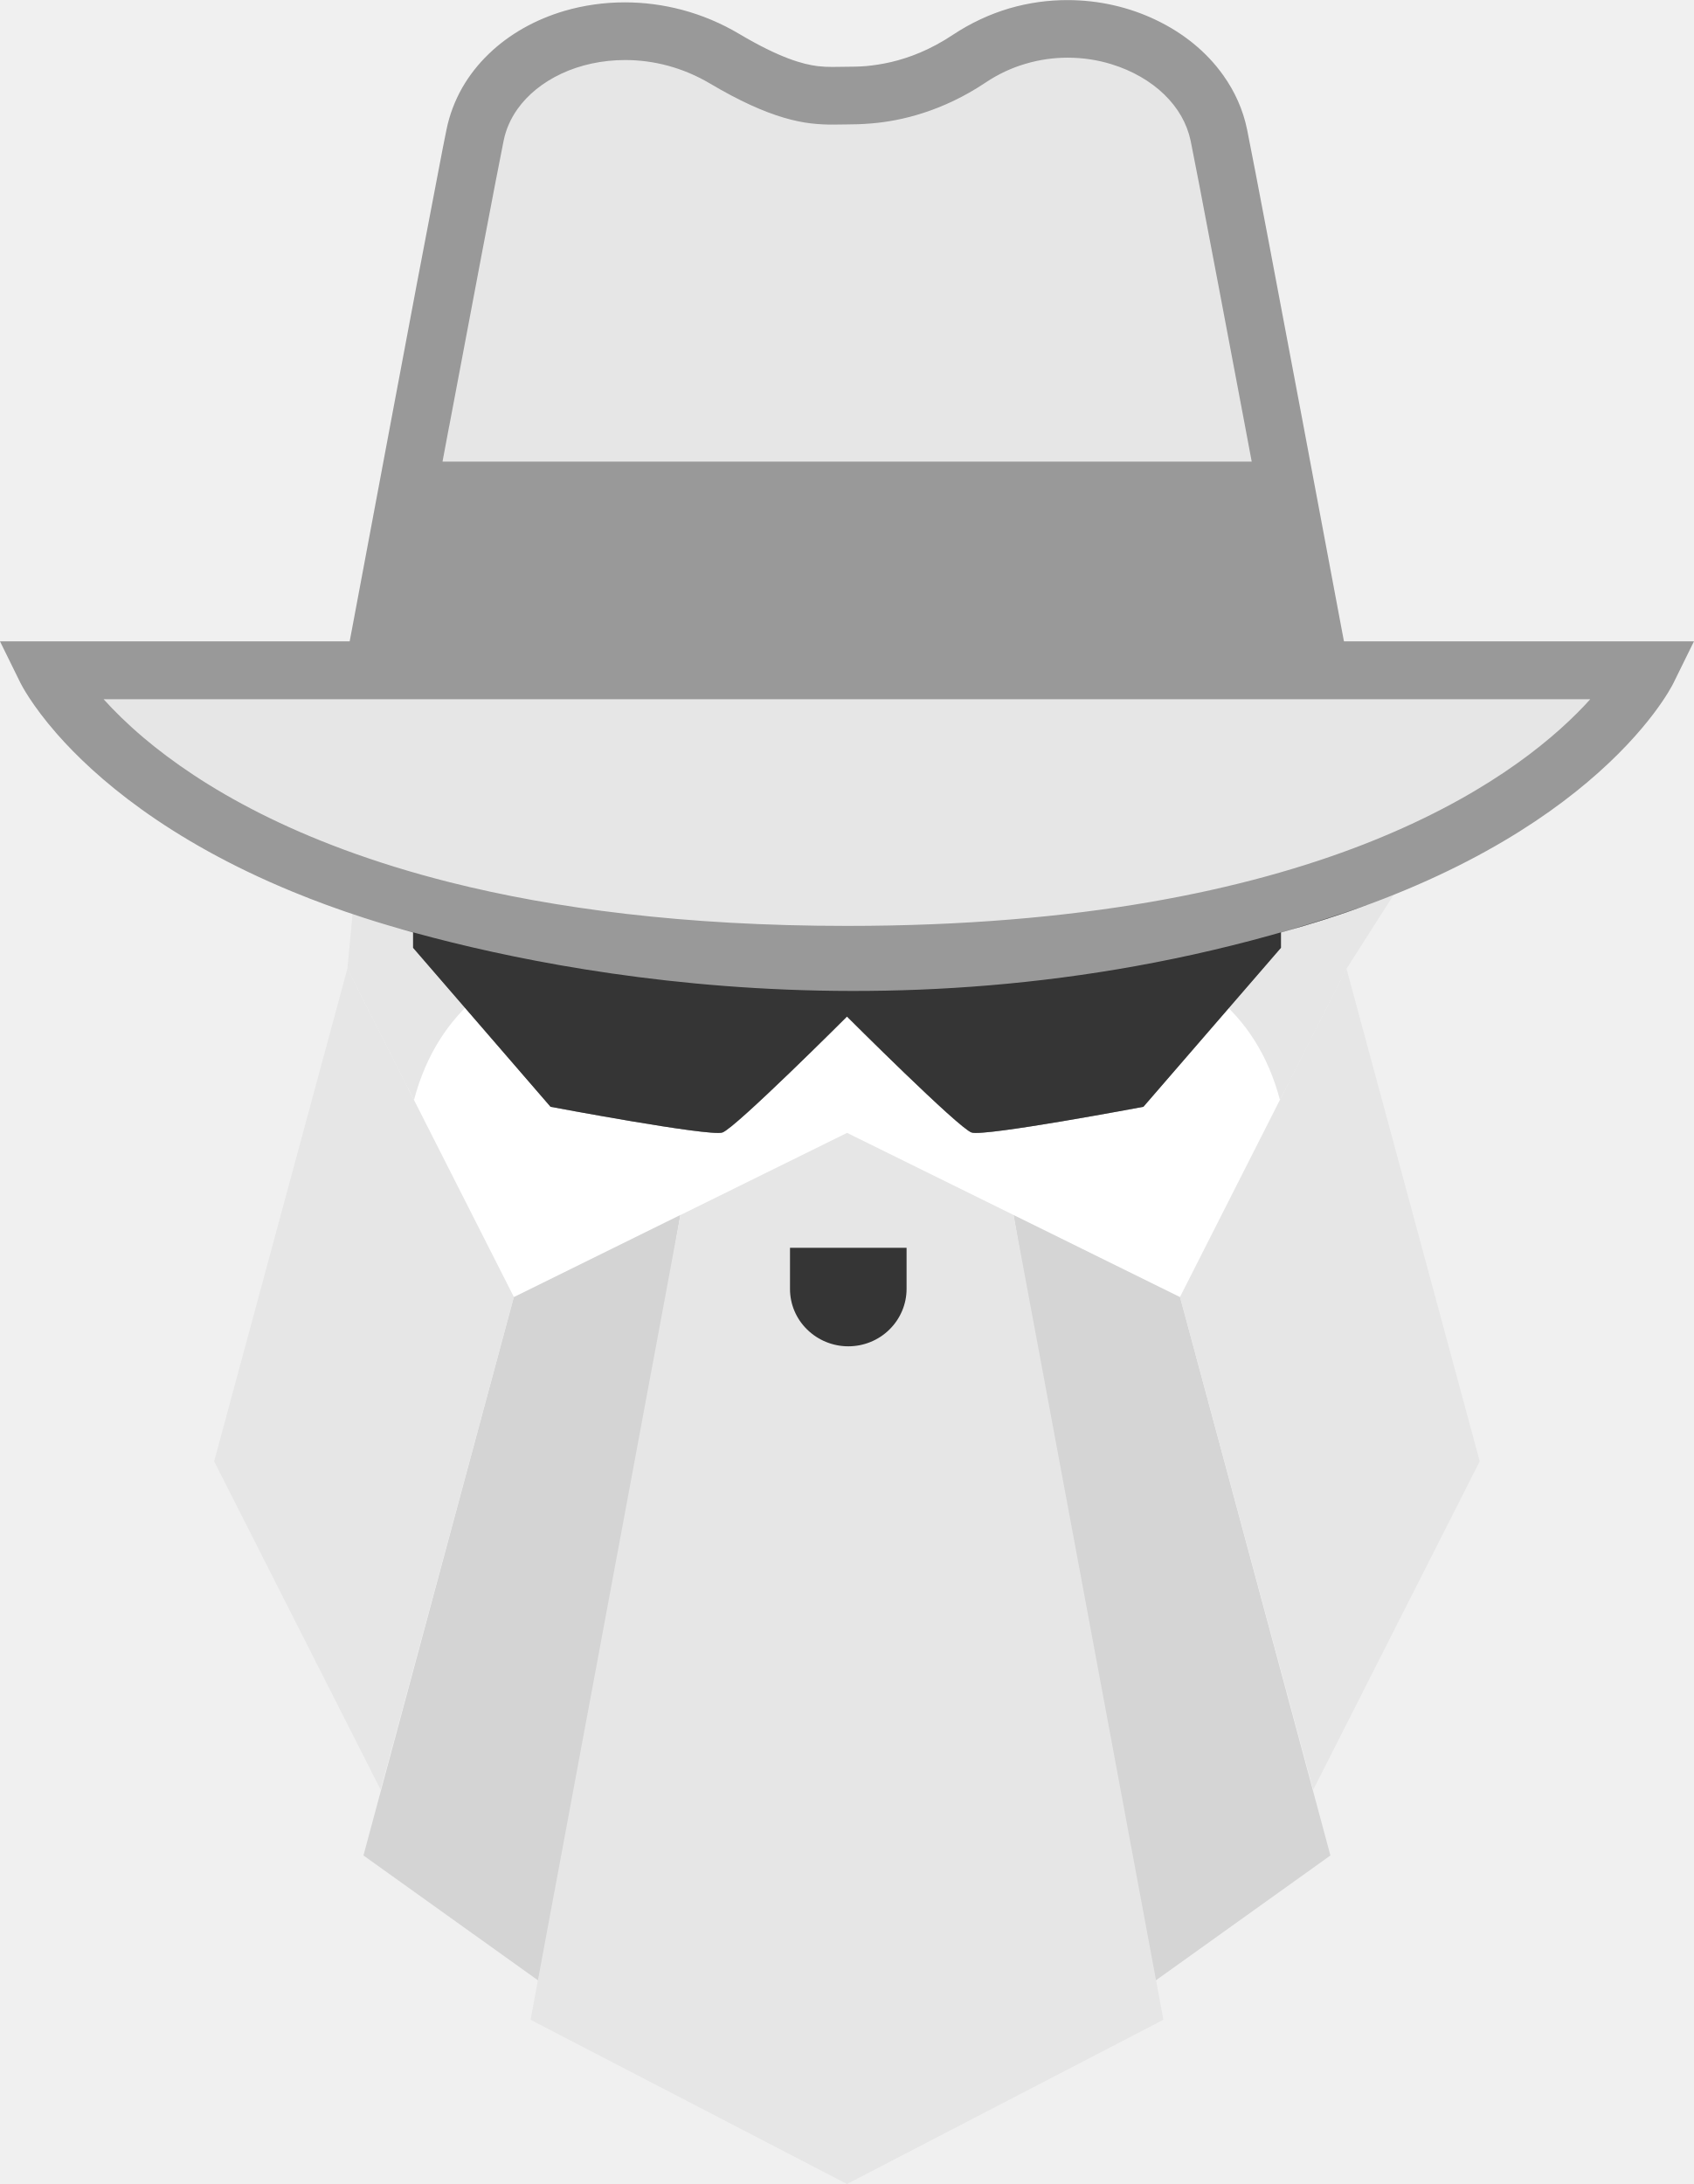
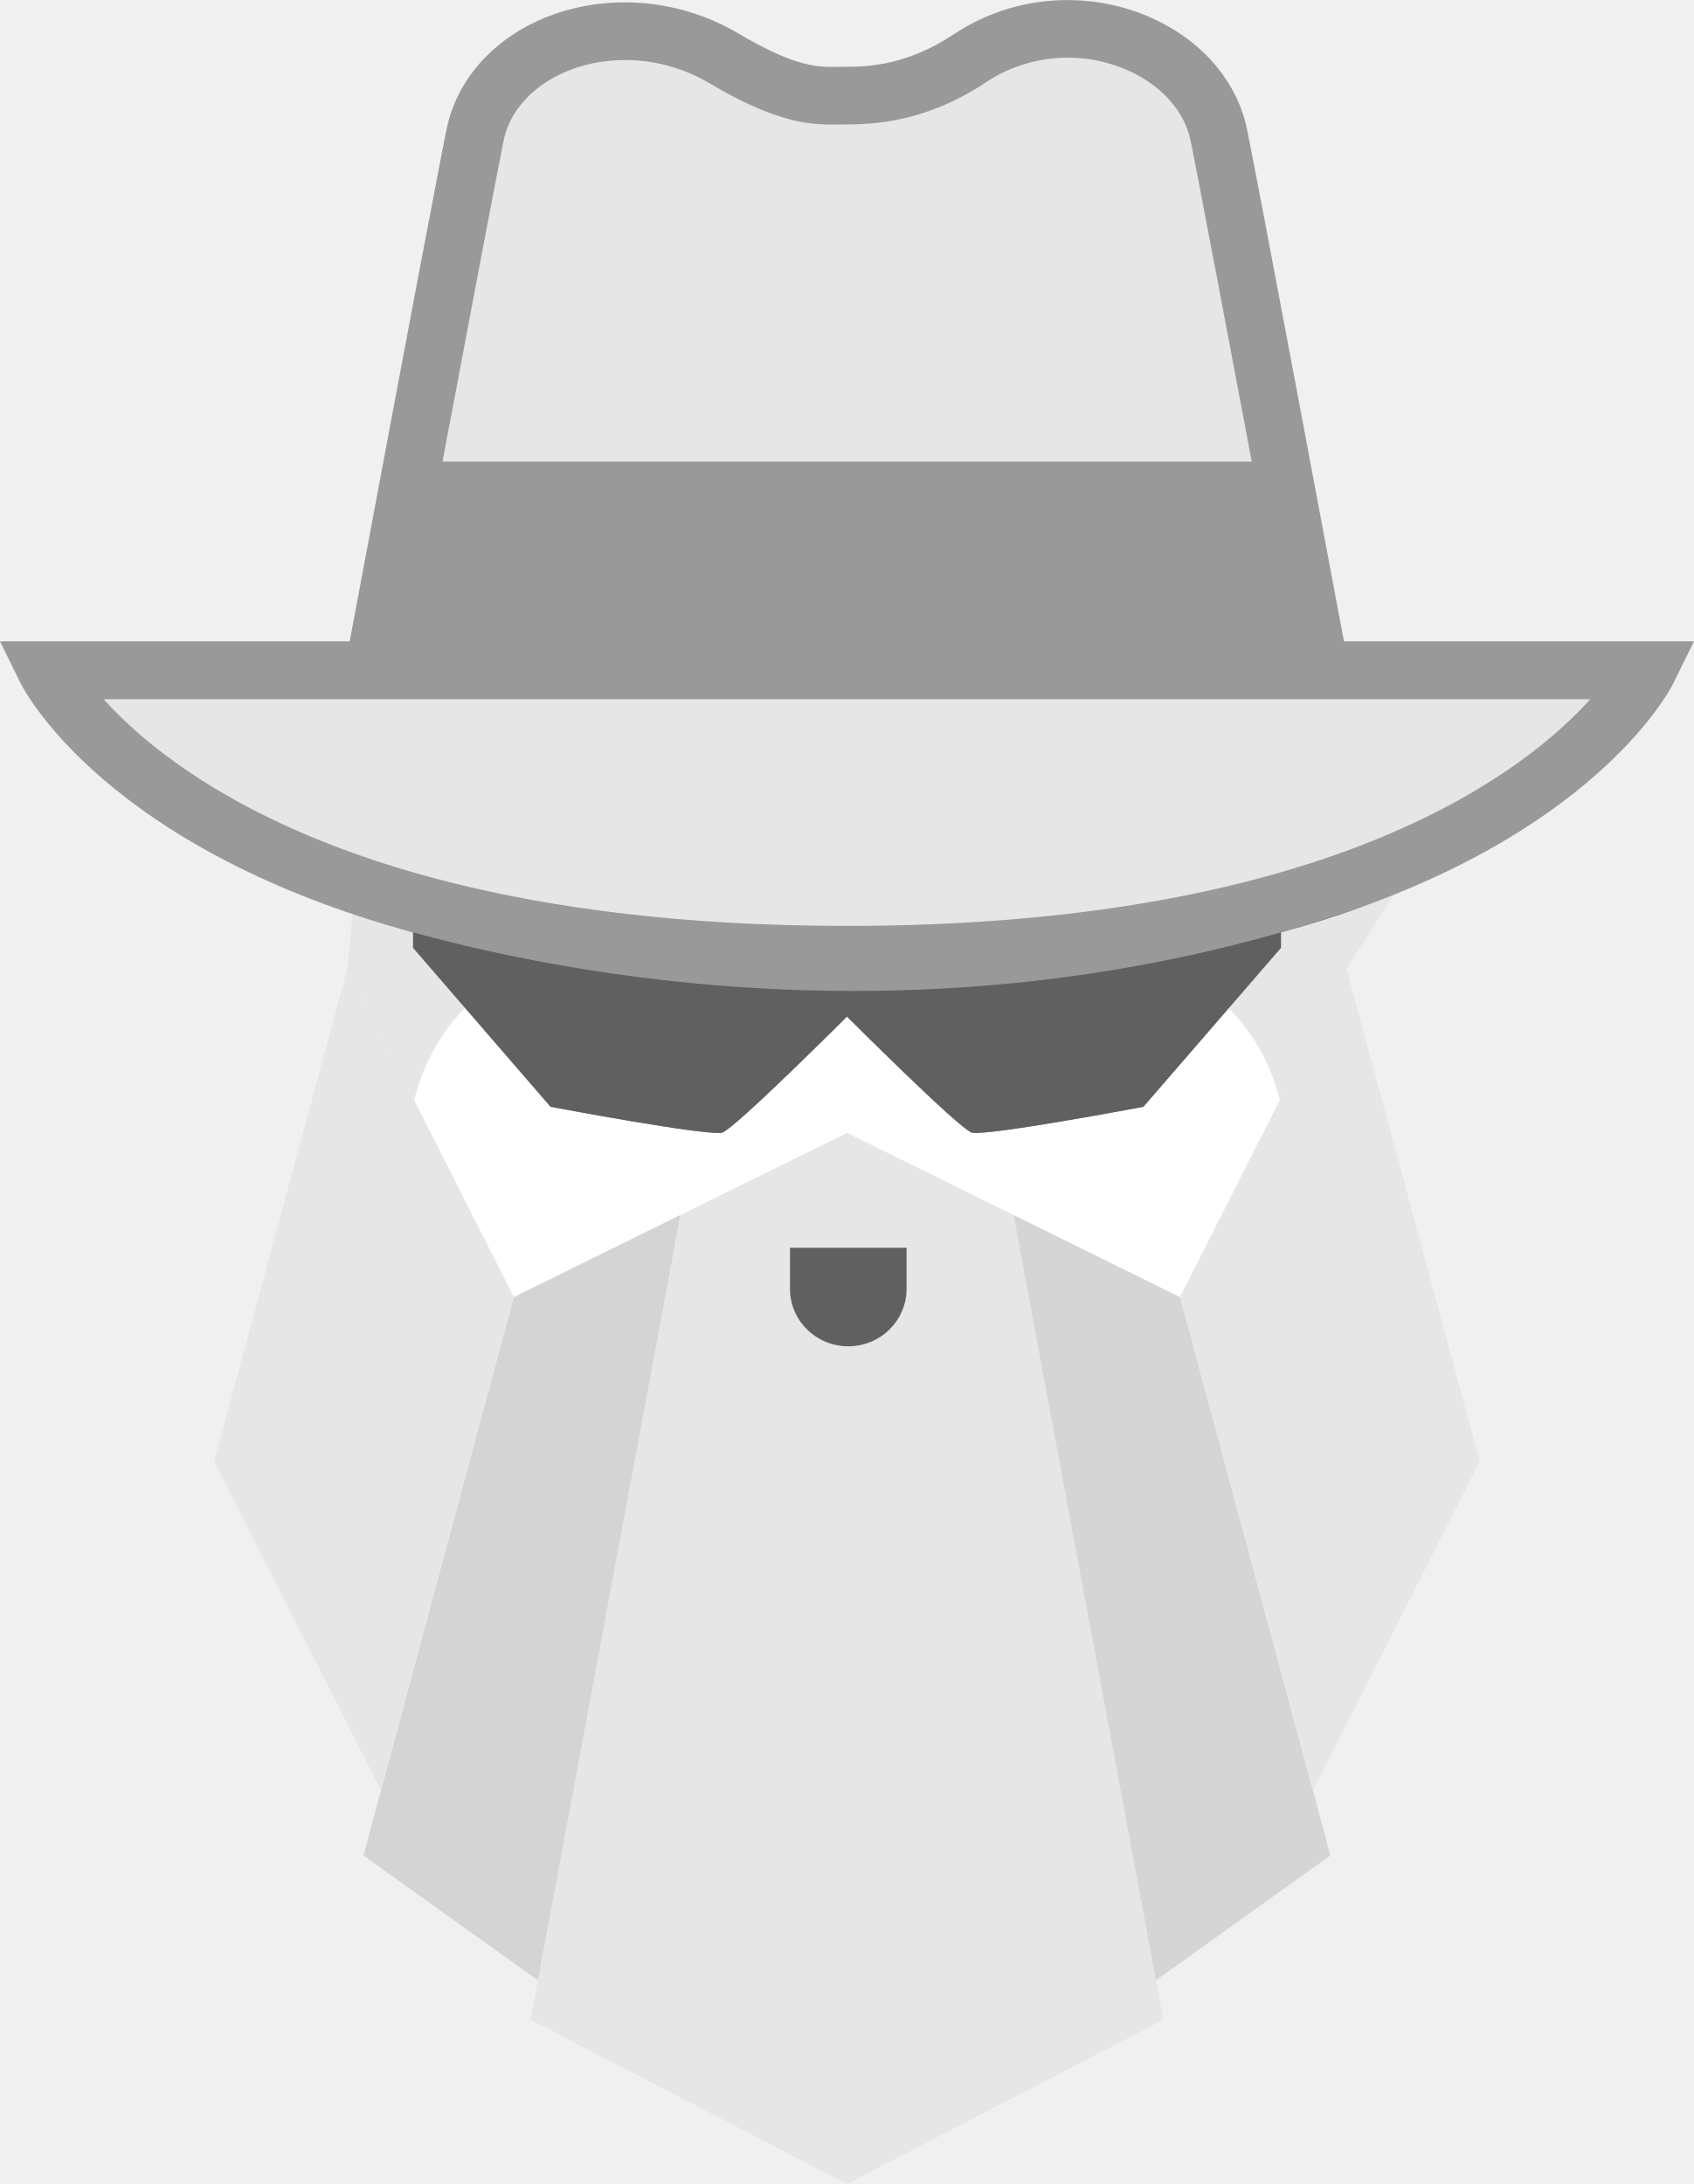
<svg xmlns="http://www.w3.org/2000/svg" id="Layer_2" viewBox="0 0 194.11 250.29">
  <g id="Layer_1-2">
    <path d="M39.81,148.65l19.08-66.09h76.33l19.08,66.09H39.81Z" style="fill:#fff; fill-rule:evenodd;" />
-     <ellipse cx="121.53" cy="116.08" rx="5.39" ry="5.32" style="fill:#353535;" />
-     <path d="M85.84,110.03c0-1.86-1.53-3.36-3.41-3.36h-16.08c-1.88,0-3.41,1.51-3.41,3.36v10.41c0,2.79,2.29,5.04,5.11,5.04h5.85c3.16,0,6.2-1.24,8.44-3.45,2.24-2.21,3.49-5.2,3.49-8.32v-3.69Z" style="fill-rule:evenodd;" />
+     <ellipse cx="121.53" cy="116.08" rx="5.39" ry="5.32" style="fill:#606060;" />
+     <path d="M85.84,110.03c0-1.86-1.53-3.36-3.41-3.36h-16.08c-1.88,0-3.41,1.51-3.41,3.36v10.41c0,2.79,2.29,5.04,5.11,5.04h5.85c3.16,0,6.2-1.24,8.44-3.45,2.24-2.21,3.49-5.2,3.49-8.32v-3.69Z" style="fill:#606060; fill-rule:evenodd;" />
    <path d="M163.59,96.47s-40,12.98-68.63,12.98-54.21-8.38-54.21-8.38l-.94,9.94,7.63,15.06c5.48-20.81,30.53-20.72,47.52-16.62l2.1,1.56,2.1-1.56c16.99-3.51,42.04-4.19,47.52,16.62l7.63-15.06,9.28-14.54Z" style="fill:#e6e6e6; fill-rule:evenodd;" />
    <path d="M77.97,139.24l-15.27,88.46-21.05-15.06,17.23-63.99,19.08-9.41Z" style="fill:#d4d4d4; fill-rule:evenodd;" />
    <path d="M116.14,139.24l15.27,88.46,21.05-15.06-17.23-63.99-19.08-9.41Z" style="fill:#d5d5d5; fill-rule:evenodd;" />
    <path d="M39.81,111l-15.27,56.47,19.08,37.64,15.27-56.47-19.08-37.64Z" style="fill:#e6e6e6; fill-rule:evenodd;" />
    <path d="M154.3,111l15.27,56.47-19.08,37.64-15.27-56.47,19.08-37.64Z" style="fill:#e6e6e6; fill-rule:evenodd;" />
    <path d="M186.82,77.03s-17.25,29.63-65.28,31.73c-11.37.5-34.09-.3-45.47-.3-46.8,0-70.72-31.19-70.72-31.19l40.6-.05,4.27-57.38,5.82-13.67,21.93-5.11,17.41,13.23L115.67.95l24.54,7.7,8.21,68.43,38.4-.05Z" style="fill:#e6e6e6; fill-rule:evenodd;" />
    <path d="M77.97,139.24l-17.17,92.23,36.26,18.82,36.26-18.82-17.17-92.23-17.66-8.71-1.42-.7-19.08,9.41Z" style="fill:#e6e6e6; fill-rule:evenodd;" />
-     <path d="M103.89,143h-13.36v4.71c0,1.75.7,3.42,1.96,4.65,1.25,1.23,2.95,1.93,4.72,1.93h0c1.77,0,3.47-.69,4.72-1.93,1.25-1.23,1.96-2.91,1.96-4.65v-4.71Z" style="fill:#353535; fill-rule:evenodd;" />
+     <path d="M103.89,143h-13.36v4.71c0,1.75.7,3.42,1.96,4.65,1.25,1.23,2.95,1.93,4.72,1.93h0c1.77,0,3.47-.69,4.72-1.93,1.25-1.23,1.96-2.91,1.96-4.65v-4.71Z" style="fill:#606060; fill-rule:evenodd;" />
    <path d="M154.01,73.49c-.07-.34-.15-.8-.26-1.37h0c-.77-4.13-2.62-13.99-4.59-24.45h0c-1.29-6.88-2.64-14.02-3.77-19.96-.56-2.97-1.07-5.66-1.5-7.86-.43-2.2-.76-3.92-.98-5.01-.46-2.27-1.42-4.37-2.71-6.18-1.93-2.74-4.63-4.89-7.71-6.36-3.07-1.48-6.56-2.29-10.17-2.29-2.2,0-4.44.3-6.66.95-2.2.65-4.38,1.65-6.45,3.02-2.61,1.74-5.01,2.64-7.09,3.13-1.03.24-1.99.38-2.84.46-.85.07-1.6.08-2.25.08s-1.16.02-1.67.02c-.55,0-1.05-.02-1.65-.09-.88-.11-1.94-.34-3.39-.89-1.45-.55-3.28-1.42-5.62-2.81-4.19-2.49-8.76-3.61-13.1-3.61-2.39,0-4.73.34-6.92.98-3.29.97-6.29,2.63-8.67,4.93-1.2,1.15-2.23,2.46-3.06,3.91-.82,1.46-1.44,3.06-1.78,4.75-.23,1.08-.56,2.81-.98,5.01-1.28,6.61-3.34,17.5-5.27,27.81-1.97,10.47-3.82,20.33-4.59,24.47h0c-.11.57-.2,1.03-.26,1.37H0l2.35,4.78c.12.23,1.28,2.52,4.17,5.82,4.34,4.95,12.61,12.16,26.98,18.08,2.54,1.05,5.28,2.06,8.22,3.01,1.8.58,3.67,1.14,5.62,1.67v1.76l15.75,18.22s18.21,3.44,19.69,2.95,14.28-13.29,14.28-13.29c0,0,12.8,12.8,14.28,13.29,1.48.49,19.69-2.95,19.69-2.95l15.76-18.22v-1.76c17.15-4.69,28.23-11.41,35.08-17.19,7.2-6.06,9.73-11.04,9.9-11.39l2.35-4.78h-40.1ZM51.47,48.88c1.29-6.87,2.64-14,3.77-19.95.57-2.97,1.08-5.65,1.5-7.84.43-2.19.76-3.91.97-4.95h0c.27-1.33.81-2.54,1.59-3.64,1.17-1.65,2.9-3.06,5.04-4.06,2.13-1,4.66-1.56,7.3-1.56,3.21,0,6.58.83,9.72,2.69,3.44,2.04,6.15,3.23,8.44,3.91,1.15.34,2.18.55,3.12.66s1.78.14,2.48.14,1.22-.02,1.67-.02c.76,0,1.72-.02,2.84-.12,1.67-.14,3.69-.48,5.9-1.2,2.22-.72,4.64-1.81,7.12-3.47,1.49-1,3.04-1.71,4.63-2.17,1.59-.47,3.2-.69,4.79-.69,1.74,0,3.44.26,5.02.75,2.38.73,4.49,1.95,6.06,3.48.79.77,1.44,1.6,1.94,2.48.5.88.86,1.82,1.07,2.8h0c.21,1.04.55,2.76.97,4.95,1.27,6.58,3.32,17.48,5.27,27.78h0c.26,1.36.51,2.71.76,4.05H50.71c.25-1.33.5-2.68.76-4.05ZM181.52,80.91c-4.19,4.41-11.91,10.66-25.28,15.87-13.37,5.2-32.4,9.33-59.18,9.33-18.7,0-33.61-2.01-45.47-4.99-17.78-4.48-28.65-11.12-35.07-16.52-1.94-1.64-3.46-3.15-4.65-4.47h170.37c-.23.25-.47.52-.72.78Z" style="fill:#999;" />
-     <path d="M45.95,106.46c.46.13.92.27,1.39.4v1.76l15.75,18.22s18.21,3.44,19.69,2.95c1.48-.49,14.28-13.29,14.28-13.29,0,0,12.8,12.8,14.28,13.29,1.48.49,19.69-2.95,19.69-2.95l15.76-18.22v-1.76c3.56-.98,6.85-2.04,9.91-3.17-48.09,17-92.41,8-110.74,2.77Z" style="fill:#353535;" />
-     <path d="M43.84,105.84c.59.18,1.19.35,1.79.53-.63-.18-1.23-.36-1.79-.53Z" style="fill:#353535;" />
+     <path d="M45.95,106.46c.46.13.92.27,1.39.4v1.76l15.75,18.22s18.21,3.44,19.69,2.95c1.48-.49,14.28-13.29,14.28-13.29,0,0,12.8,12.8,14.28,13.29,1.48.49,19.69-2.95,19.69-2.95l15.76-18.22v-1.76c3.56-.98,6.85-2.04,9.91-3.17-48.09,17-92.41,8-110.74,2.77Z" style="fill:#606060;" />
+     <path d="M43.84,105.84c.59.18,1.19.35,1.79.53-.63-.18-1.23-.36-1.79-.53Z" style="fill:#606060;" />
  </g>
</svg>
